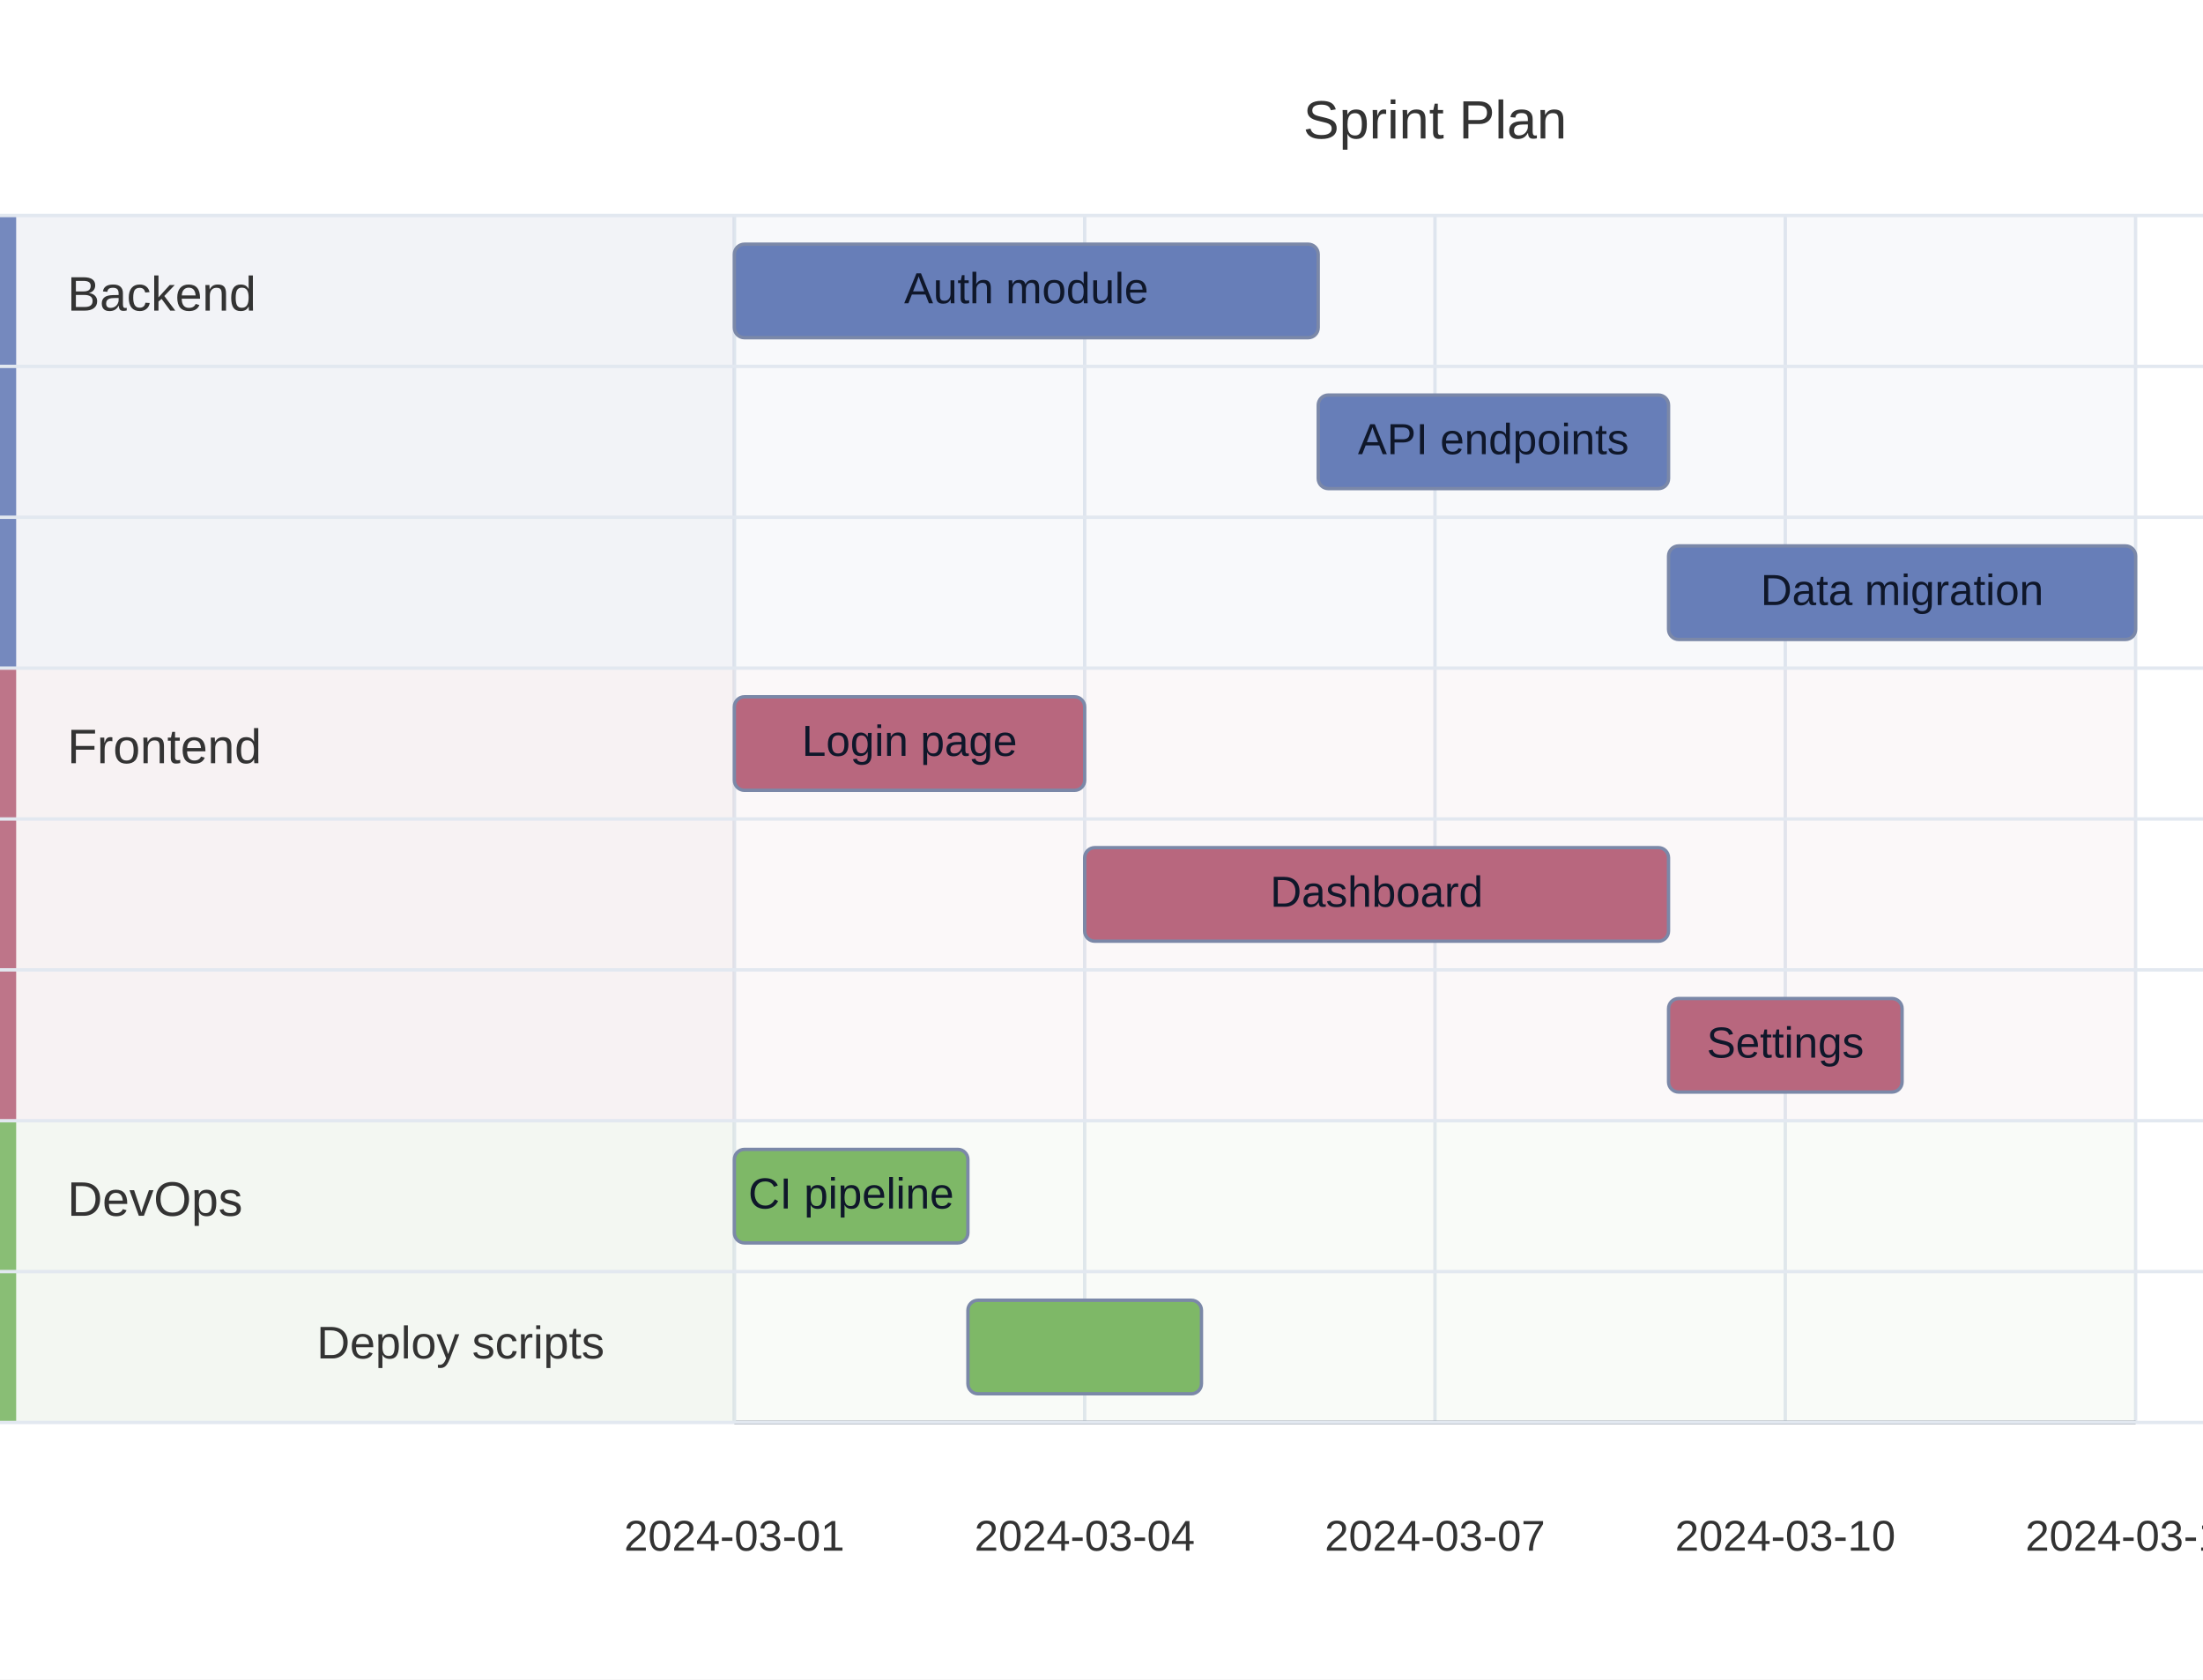
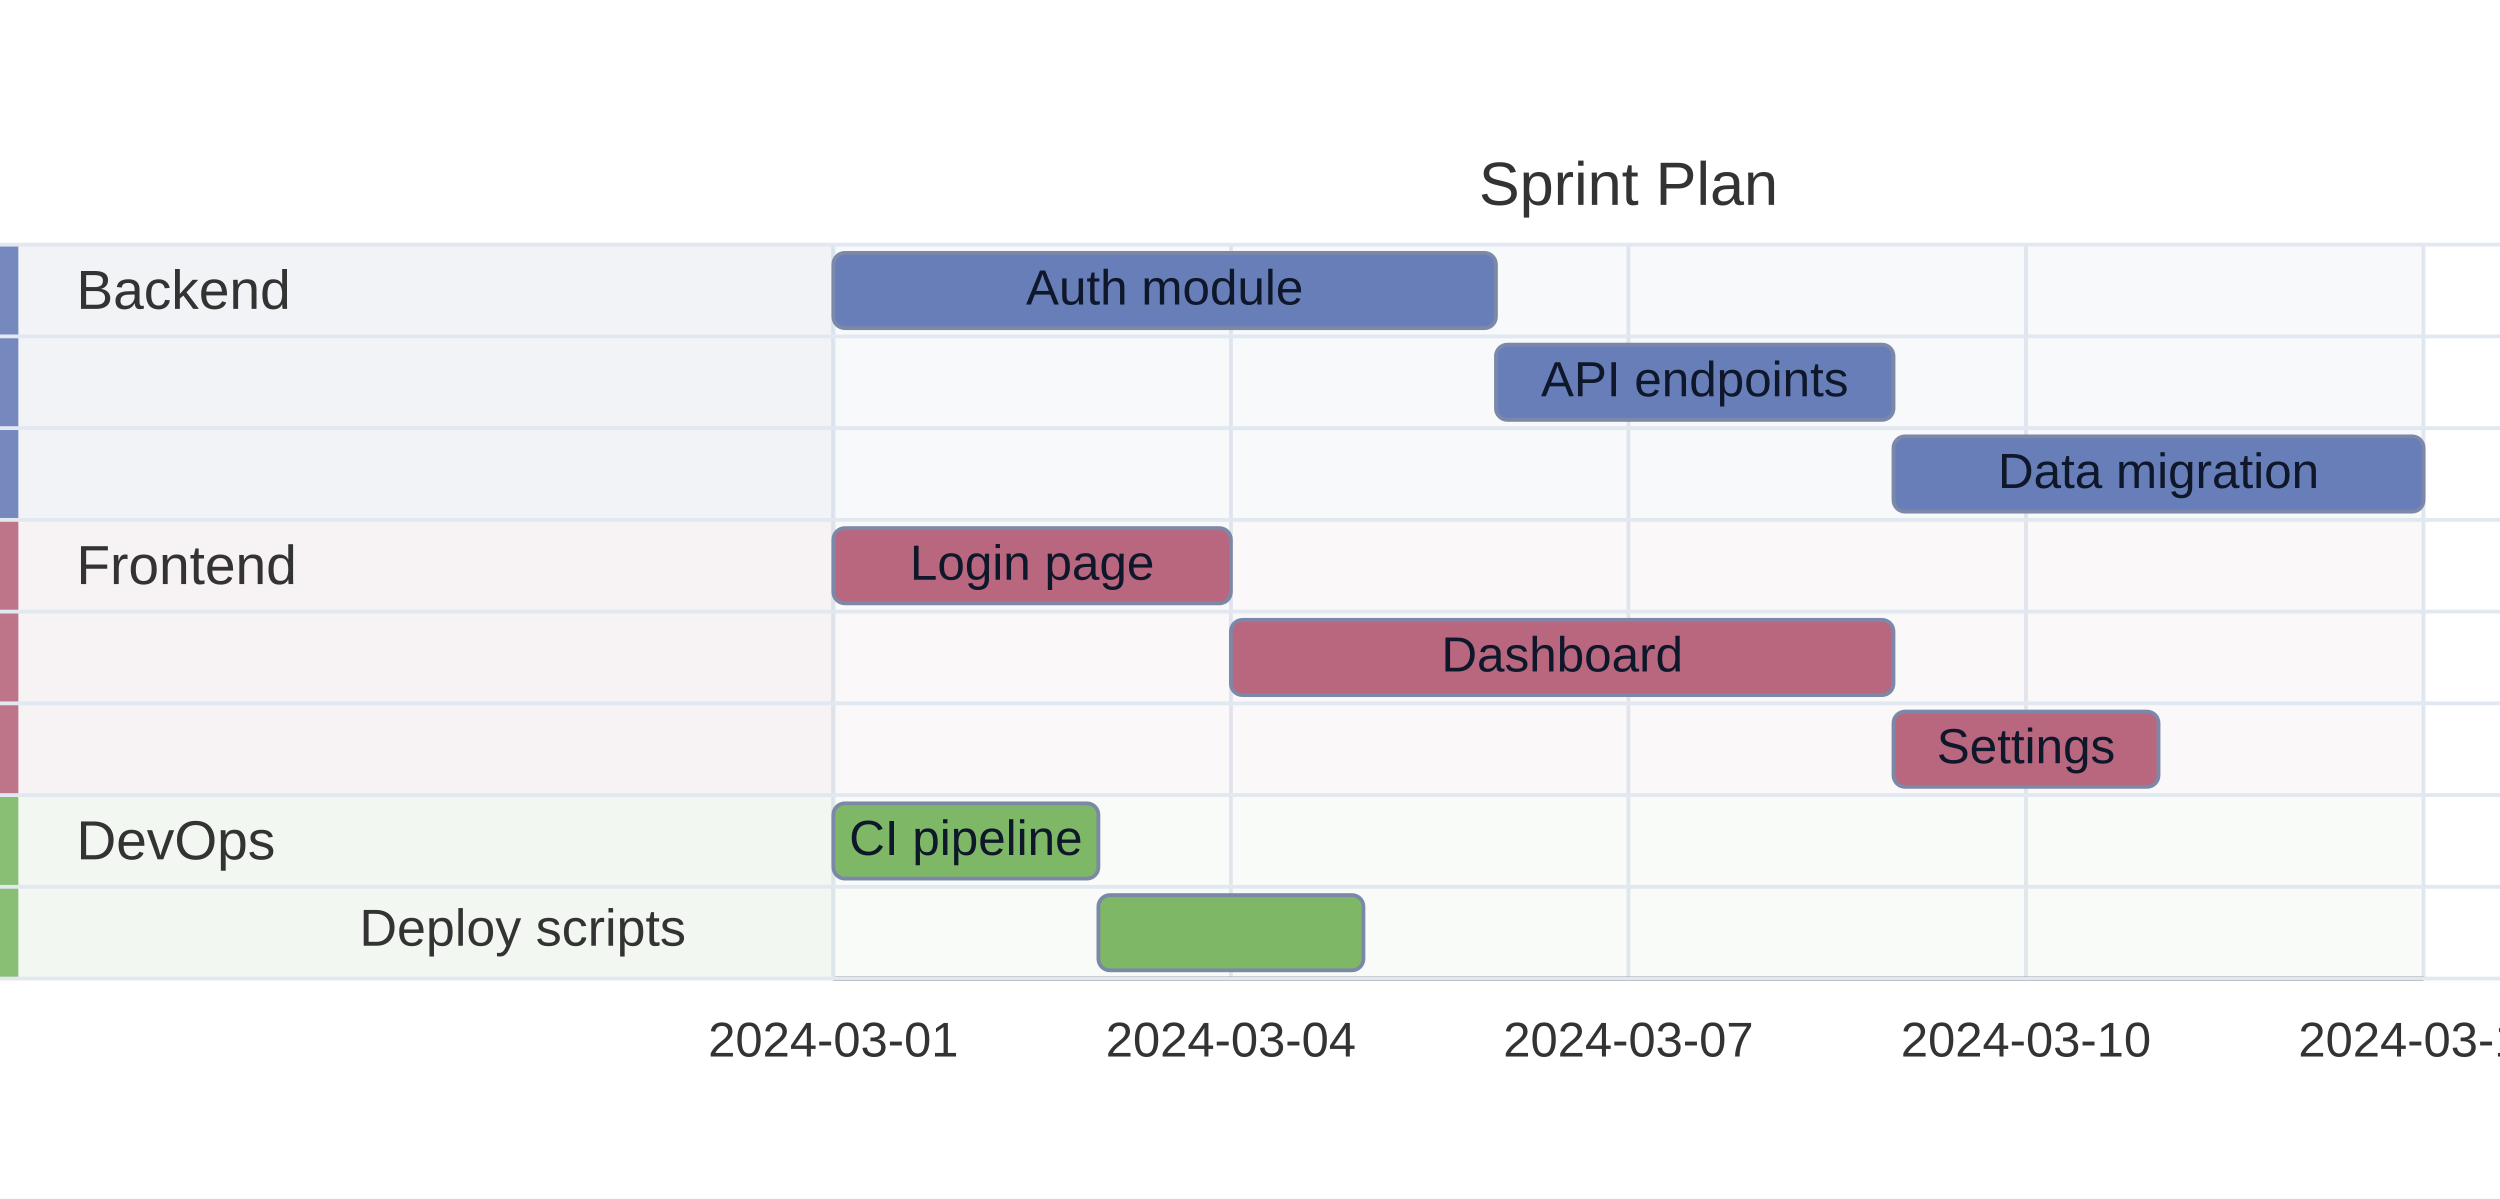
- <svg xmlns="http://www.w3.org/2000/svg" width="654.012" height="498.72" viewBox="0 0 654.012 498.72">
-   <rect x="0" y="0" width="654.012" height="498.72" fill="#FFFFFF" />
+ <svg xmlns="http://www.w3.org/2000/svg" width="654.012" height="313.6" viewBox="0 0 654.012 313.6">
+   <rect x="0" y="0" width="654.012" height="313.6" fill="#FFFFFF" />
  <defs>
    <marker id="arrow-0" viewBox="0 0 10 10" refX="5" refY="5" markerUnits="userSpaceOnUse" markerWidth="8" markerHeight="8" orient="auto">
      <path d="M 0 0 L 10 5 L 0 10 z" fill="#2F3B4D" stroke="#2F3B4D" stroke-width="1" stroke-dasharray="1,0" />
    </marker>
    <marker id="arrow-start-0" viewBox="0 0 10 10" refX="4.5" refY="5" markerUnits="userSpaceOnUse" markerWidth="8" markerHeight="8" orient="auto">
      <path d="M 0 5 L 10 10 L 10 0 z" fill="#2F3B4D" stroke="#2F3B4D" stroke-width="1" stroke-dasharray="1,0" />
    </marker>
  </defs>
-   <text x="426.01" y="41.12" text-anchor="middle" font-family="'trebuchet ms', verdana, arial, sans-serif" font-size="16" fill="#333333">
+   <text x="426.01" y="53.60" text-anchor="middle" font-family="'trebuchet ms', verdana, arial, sans-serif" font-size="16" fill="#333333">
    <tspan x="426.01" dy="0.00">Sprint Plan</tspan>
  </text>
-   <line x1="218.01" y1="64.00" x2="218.01" y2="422.40" stroke="#E2E8F0" stroke-width="1" />
-   <text x="218.01" y="460.48" text-anchor="middle" font-family="'trebuchet ms', verdana, arial, sans-serif" font-size="12.8" fill="#333">2024-03-01</text>
-   <line x1="322.01" y1="64.00" x2="322.01" y2="422.40" stroke="#E2E8F0" stroke-width="1" />
-   <text x="322.01" y="460.48" text-anchor="middle" font-family="'trebuchet ms', verdana, arial, sans-serif" font-size="12.8" fill="#333">2024-03-04</text>
-   <line x1="426.01" y1="64.00" x2="426.01" y2="422.40" stroke="#E2E8F0" stroke-width="1" />
-   <text x="426.01" y="460.48" text-anchor="middle" font-family="'trebuchet ms', verdana, arial, sans-serif" font-size="12.8" fill="#333">2024-03-07</text>
-   <line x1="530.01" y1="64.00" x2="530.01" y2="422.40" stroke="#E2E8F0" stroke-width="1" />
-   <text x="530.01" y="460.48" text-anchor="middle" font-family="'trebuchet ms', verdana, arial, sans-serif" font-size="12.8" fill="#333">2024-03-10</text>
-   <line x1="634.01" y1="64.00" x2="634.01" y2="422.40" stroke="#E2E8F0" stroke-width="1" />
-   <text x="634.01" y="460.48" text-anchor="middle" font-family="'trebuchet ms', verdana, arial, sans-serif" font-size="12.8" fill="#333">2024-03-13</text>
-   <line x1="218.01" y1="422.40" x2="634.01" y2="422.40" stroke="#2F3B4D" stroke-width="1" />
-   <line x1="218.01" y1="64.00" x2="218.01" y2="422.40" stroke="#E2E8F0" stroke-width="1" />
-   <rect x="0.00" y="64.00" width="218.01" height="134.40" fill="hsl(222.667, 24.899%, 81.271%)" fill-opacity="0.22" stroke="none" />
-   <rect x="218.01" y="64.00" width="416.00" height="134.40" fill="hsl(222.667, 24.899%, 81.271%)" fill-opacity="0.12" stroke="none" />
-   <rect x="0.00" y="64.00" width="4.80" height="134.40" fill="hsl(222.667, 36.329%, 56.235%)" fill-opacity="0.9" stroke="none" />
-   <text x="20.00" y="92.24" text-anchor="start" font-family="'trebuchet ms', verdana, arial, sans-serif" font-size="14.4" fill="#333333">
+   <line x1="218.01" y1="64.00" x2="218.01" y2="256.00" stroke="#E2E8F0" stroke-width="1" />
+   <text x="218.01" y="276.40" text-anchor="middle" font-family="'trebuchet ms', verdana, arial, sans-serif" font-size="12.8" fill="#333">2024-03-01</text>
+   <line x1="322.01" y1="64.00" x2="322.01" y2="256.00" stroke="#E2E8F0" stroke-width="1" />
+   <text x="322.01" y="276.40" text-anchor="middle" font-family="'trebuchet ms', verdana, arial, sans-serif" font-size="12.8" fill="#333">2024-03-04</text>
+   <line x1="426.01" y1="64.00" x2="426.01" y2="256.00" stroke="#E2E8F0" stroke-width="1" />
+   <text x="426.01" y="276.40" text-anchor="middle" font-family="'trebuchet ms', verdana, arial, sans-serif" font-size="12.8" fill="#333">2024-03-07</text>
+   <line x1="530.01" y1="64.00" x2="530.01" y2="256.00" stroke="#E2E8F0" stroke-width="1" />
+   <text x="530.01" y="276.40" text-anchor="middle" font-family="'trebuchet ms', verdana, arial, sans-serif" font-size="12.8" fill="#333">2024-03-10</text>
+   <line x1="634.01" y1="64.00" x2="634.01" y2="256.00" stroke="#E2E8F0" stroke-width="1" />
+   <text x="634.01" y="276.40" text-anchor="middle" font-family="'trebuchet ms', verdana, arial, sans-serif" font-size="12.8" fill="#333">2024-03-13</text>
+   <line x1="218.01" y1="256.00" x2="634.01" y2="256.00" stroke="#2F3B4D" stroke-width="1" />
+   <line x1="218.01" y1="64.00" x2="218.01" y2="256.00" stroke="#E2E8F0" stroke-width="1" />
+   <rect x="0.00" y="64.00" width="218.01" height="72.00" fill="hsl(222.667, 24.899%, 81.271%)" fill-opacity="0.22" stroke="none" />
+   <rect x="218.01" y="64.00" width="416.00" height="72.00" fill="hsl(222.667, 24.899%, 81.271%)" fill-opacity="0.12" stroke="none" />
+   <rect x="0.00" y="64.00" width="4.80" height="72.00" fill="hsl(222.667, 36.329%, 56.235%)" fill-opacity="0.9" stroke="none" />
+   <text x="20.00" y="80.80" text-anchor="start" font-family="'trebuchet ms', verdana, arial, sans-serif" font-size="14.4" fill="#333333">
    <tspan x="20.00" dy="0.00">Backend</tspan>
  </text>
-   <rect x="0.00" y="198.40" width="218.01" height="134.40" fill="hsl(342.667, 24.899%, 81.271%)" fill-opacity="0.22" stroke="none" />
-   <rect x="218.01" y="198.40" width="416.00" height="134.40" fill="hsl(342.667, 24.899%, 81.271%)" fill-opacity="0.12" stroke="none" />
-   <rect x="0.00" y="198.40" width="4.80" height="134.40" fill="hsl(342.667, 36.329%, 56.235%)" fill-opacity="0.9" stroke="none" />
-   <text x="20.00" y="226.64" text-anchor="start" font-family="'trebuchet ms', verdana, arial, sans-serif" font-size="14.4" fill="#333333">
+   <rect x="0.00" y="136.00" width="218.01" height="72.00" fill="hsl(342.667, 24.899%, 81.271%)" fill-opacity="0.22" stroke="none" />
+   <rect x="218.01" y="136.00" width="416.00" height="72.00" fill="hsl(342.667, 24.899%, 81.271%)" fill-opacity="0.12" stroke="none" />
+   <rect x="0.00" y="136.00" width="4.80" height="72.00" fill="hsl(342.667, 36.329%, 56.235%)" fill-opacity="0.9" stroke="none" />
+   <text x="20.00" y="152.80" text-anchor="start" font-family="'trebuchet ms', verdana, arial, sans-serif" font-size="14.4" fill="#333333">
    <tspan x="20.00" dy="0.00">Frontend</tspan>
  </text>
-   <rect x="0.00" y="332.80" width="218.01" height="89.60" fill="hsl(102.667, 24.899%, 81.271%)" fill-opacity="0.22" stroke="none" />
-   <rect x="218.01" y="332.80" width="416.00" height="89.60" fill="hsl(102.667, 24.899%, 81.271%)" fill-opacity="0.12" stroke="none" />
-   <rect x="0.00" y="332.80" width="4.80" height="89.60" fill="hsl(102.667, 36.329%, 56.235%)" fill-opacity="0.9" stroke="none" />
-   <text x="20.00" y="361.04" text-anchor="start" font-family="'trebuchet ms', verdana, arial, sans-serif" font-size="14.4" fill="#333333">
+   <rect x="0.00" y="208.00" width="218.01" height="48.00" fill="hsl(102.667, 24.899%, 81.271%)" fill-opacity="0.22" stroke="none" />
+   <rect x="218.01" y="208.00" width="416.00" height="48.00" fill="hsl(102.667, 24.899%, 81.271%)" fill-opacity="0.12" stroke="none" />
+   <rect x="0.00" y="208.00" width="4.80" height="48.00" fill="hsl(102.667, 36.329%, 56.235%)" fill-opacity="0.9" stroke="none" />
+   <text x="20.00" y="224.80" text-anchor="start" font-family="'trebuchet ms', verdana, arial, sans-serif" font-size="14.4" fill="#333333">
    <tspan x="20.00" dy="0.00">DevOps</tspan>
  </text>
  <line x1="0.00" y1="64.00" x2="654.01" y2="64.00" stroke="#E2E8F0" stroke-width="1" />
-   <line x1="0.00" y1="108.80" x2="654.01" y2="108.80" stroke="#E2E8F0" stroke-width="1" />
-   <line x1="0.00" y1="153.60" x2="654.01" y2="153.60" stroke="#E2E8F0" stroke-width="1" />
-   <line x1="0.00" y1="198.40" x2="654.01" y2="198.40" stroke="#E2E8F0" stroke-width="1" />
-   <line x1="0.00" y1="243.20" x2="654.01" y2="243.20" stroke="#E2E8F0" stroke-width="1" />
-   <line x1="0.00" y1="288.00" x2="654.01" y2="288.00" stroke="#E2E8F0" stroke-width="1" />
-   <line x1="0.00" y1="332.80" x2="654.01" y2="332.80" stroke="#E2E8F0" stroke-width="1" />
-   <line x1="0.00" y1="377.60" x2="654.01" y2="377.60" stroke="#E2E8F0" stroke-width="1" />
-   <line x1="0.00" y1="422.40" x2="654.01" y2="422.40" stroke="#E2E8F0" stroke-width="1" />
-   <rect x="218.01" y="72.51" width="173.33" height="27.78" rx="3" fill="hsl(222.667, 36.329%, 56.235%)" stroke="#7B88A8" stroke-width="1" />
-   <text x="304.68" y="86.40" text-anchor="middle" dominant-baseline="middle" font-family="'trebuchet ms', verdana, arial, sans-serif" font-size="12.92" fill="#0F172A">Auth module</text>
-   <rect x="391.35" y="117.31" width="104.00" height="27.78" rx="3" fill="hsl(222.667, 36.329%, 56.235%)" stroke="#7B88A8" stroke-width="1" />
-   <text x="443.35" y="131.20" text-anchor="middle" dominant-baseline="middle" font-family="'trebuchet ms', verdana, arial, sans-serif" font-size="12.92" fill="#0F172A">API endpoints</text>
-   <rect x="495.35" y="162.11" width="138.67" height="27.78" rx="3" fill="hsl(222.667, 36.329%, 56.235%)" stroke="#7B88A8" stroke-width="1" />
-   <text x="564.68" y="176.00" text-anchor="middle" dominant-baseline="middle" font-family="'trebuchet ms', verdana, arial, sans-serif" font-size="12.92" fill="#0F172A">Data migration</text>
-   <rect x="218.01" y="206.91" width="104.00" height="27.78" rx="3" fill="hsl(342.667, 36.329%, 56.235%)" stroke="#7B88A8" stroke-width="1" />
-   <text x="270.01" y="220.80" text-anchor="middle" dominant-baseline="middle" font-family="'trebuchet ms', verdana, arial, sans-serif" font-size="12.92" fill="#0F172A">Login page</text>
-   <rect x="322.01" y="251.71" width="173.33" height="27.78" rx="3" fill="hsl(342.667, 36.329%, 56.235%)" stroke="#7B88A8" stroke-width="1" />
-   <text x="408.68" y="265.60" text-anchor="middle" dominant-baseline="middle" font-family="'trebuchet ms', verdana, arial, sans-serif" font-size="12.92" fill="#0F172A">Dashboard</text>
-   <rect x="495.35" y="296.51" width="69.33" height="27.78" rx="3" fill="hsl(342.667, 36.329%, 56.235%)" stroke="#7B88A8" stroke-width="1" />
-   <text x="530.01" y="310.40" text-anchor="middle" dominant-baseline="middle" font-family="'trebuchet ms', verdana, arial, sans-serif" font-size="12.92" fill="#0F172A">Settings</text>
-   <rect x="218.01" y="341.31" width="69.33" height="27.78" rx="3" fill="hsl(102.667, 36.329%, 56.235%)" stroke="#7B88A8" stroke-width="1" />
-   <text x="252.68" y="355.20" text-anchor="middle" dominant-baseline="middle" font-family="'trebuchet ms', verdana, arial, sans-serif" font-size="12.92" fill="#0F172A">CI pipeline</text>
-   <rect x="287.35" y="386.11" width="69.33" height="27.78" rx="3" fill="hsl(102.667, 36.329%, 56.235%)" stroke="#7B88A8" stroke-width="1" />
-   <text x="94.04" y="403.40" text-anchor="start" font-family="'trebuchet ms', verdana, arial, sans-serif" font-size="13.6" fill="#333333">
+   <line x1="0.00" y1="88.00" x2="654.01" y2="88.00" stroke="#E2E8F0" stroke-width="1" />
+   <line x1="0.00" y1="112.00" x2="654.01" y2="112.00" stroke="#E2E8F0" stroke-width="1" />
+   <line x1="0.00" y1="136.00" x2="654.01" y2="136.00" stroke="#E2E8F0" stroke-width="1" />
+   <line x1="0.00" y1="160.00" x2="654.01" y2="160.00" stroke="#E2E8F0" stroke-width="1" />
+   <line x1="0.00" y1="184.00" x2="654.01" y2="184.00" stroke="#E2E8F0" stroke-width="1" />
+   <line x1="0.00" y1="208.00" x2="654.01" y2="208.00" stroke="#E2E8F0" stroke-width="1" />
+   <line x1="0.00" y1="232.00" x2="654.01" y2="232.00" stroke="#E2E8F0" stroke-width="1" />
+   <line x1="0.00" y1="256.00" x2="654.01" y2="256.00" stroke="#E2E8F0" stroke-width="1" />
+   <rect x="218.01" y="66.16" width="173.33" height="19.68" rx="3" fill="hsl(222.667, 36.329%, 56.235%)" stroke="#7B88A8" stroke-width="1" />
+   <text x="304.68" y="76.00" text-anchor="middle" dominant-baseline="middle" font-family="'trebuchet ms', verdana, arial, sans-serif" font-size="12.92" fill="#0F172A">Auth module</text>
+   <rect x="391.35" y="90.16" width="104.00" height="19.68" rx="3" fill="hsl(222.667, 36.329%, 56.235%)" stroke="#7B88A8" stroke-width="1" />
+   <text x="443.35" y="100.00" text-anchor="middle" dominant-baseline="middle" font-family="'trebuchet ms', verdana, arial, sans-serif" font-size="12.92" fill="#0F172A">API endpoints</text>
+   <rect x="495.35" y="114.16" width="138.67" height="19.68" rx="3" fill="hsl(222.667, 36.329%, 56.235%)" stroke="#7B88A8" stroke-width="1" />
+   <text x="564.68" y="124.00" text-anchor="middle" dominant-baseline="middle" font-family="'trebuchet ms', verdana, arial, sans-serif" font-size="12.92" fill="#0F172A">Data migration</text>
+   <rect x="218.01" y="138.16" width="104.00" height="19.68" rx="3" fill="hsl(342.667, 36.329%, 56.235%)" stroke="#7B88A8" stroke-width="1" />
+   <text x="270.01" y="148.00" text-anchor="middle" dominant-baseline="middle" font-family="'trebuchet ms', verdana, arial, sans-serif" font-size="12.92" fill="#0F172A">Login page</text>
+   <rect x="322.01" y="162.16" width="173.33" height="19.68" rx="3" fill="hsl(342.667, 36.329%, 56.235%)" stroke="#7B88A8" stroke-width="1" />
+   <text x="408.68" y="172.00" text-anchor="middle" dominant-baseline="middle" font-family="'trebuchet ms', verdana, arial, sans-serif" font-size="12.92" fill="#0F172A">Dashboard</text>
+   <rect x="495.35" y="186.16" width="69.33" height="19.68" rx="3" fill="hsl(342.667, 36.329%, 56.235%)" stroke="#7B88A8" stroke-width="1" />
+   <text x="530.01" y="196.00" text-anchor="middle" dominant-baseline="middle" font-family="'trebuchet ms', verdana, arial, sans-serif" font-size="12.92" fill="#0F172A">Settings</text>
+   <rect x="218.01" y="210.16" width="69.33" height="19.68" rx="3" fill="hsl(102.667, 36.329%, 56.235%)" stroke="#7B88A8" stroke-width="1" />
+   <text x="252.68" y="220.00" text-anchor="middle" dominant-baseline="middle" font-family="'trebuchet ms', verdana, arial, sans-serif" font-size="12.92" fill="#0F172A">CI pipeline</text>
+   <rect x="287.35" y="234.16" width="69.33" height="19.68" rx="3" fill="hsl(102.667, 36.329%, 56.235%)" stroke="#7B88A8" stroke-width="1" />
+   <text x="94.04" y="247.40" text-anchor="start" font-family="'trebuchet ms', verdana, arial, sans-serif" font-size="13.6" fill="#333333">
    <tspan x="94.04" dy="0.00">Deploy scripts</tspan>
  </text>
</svg>
